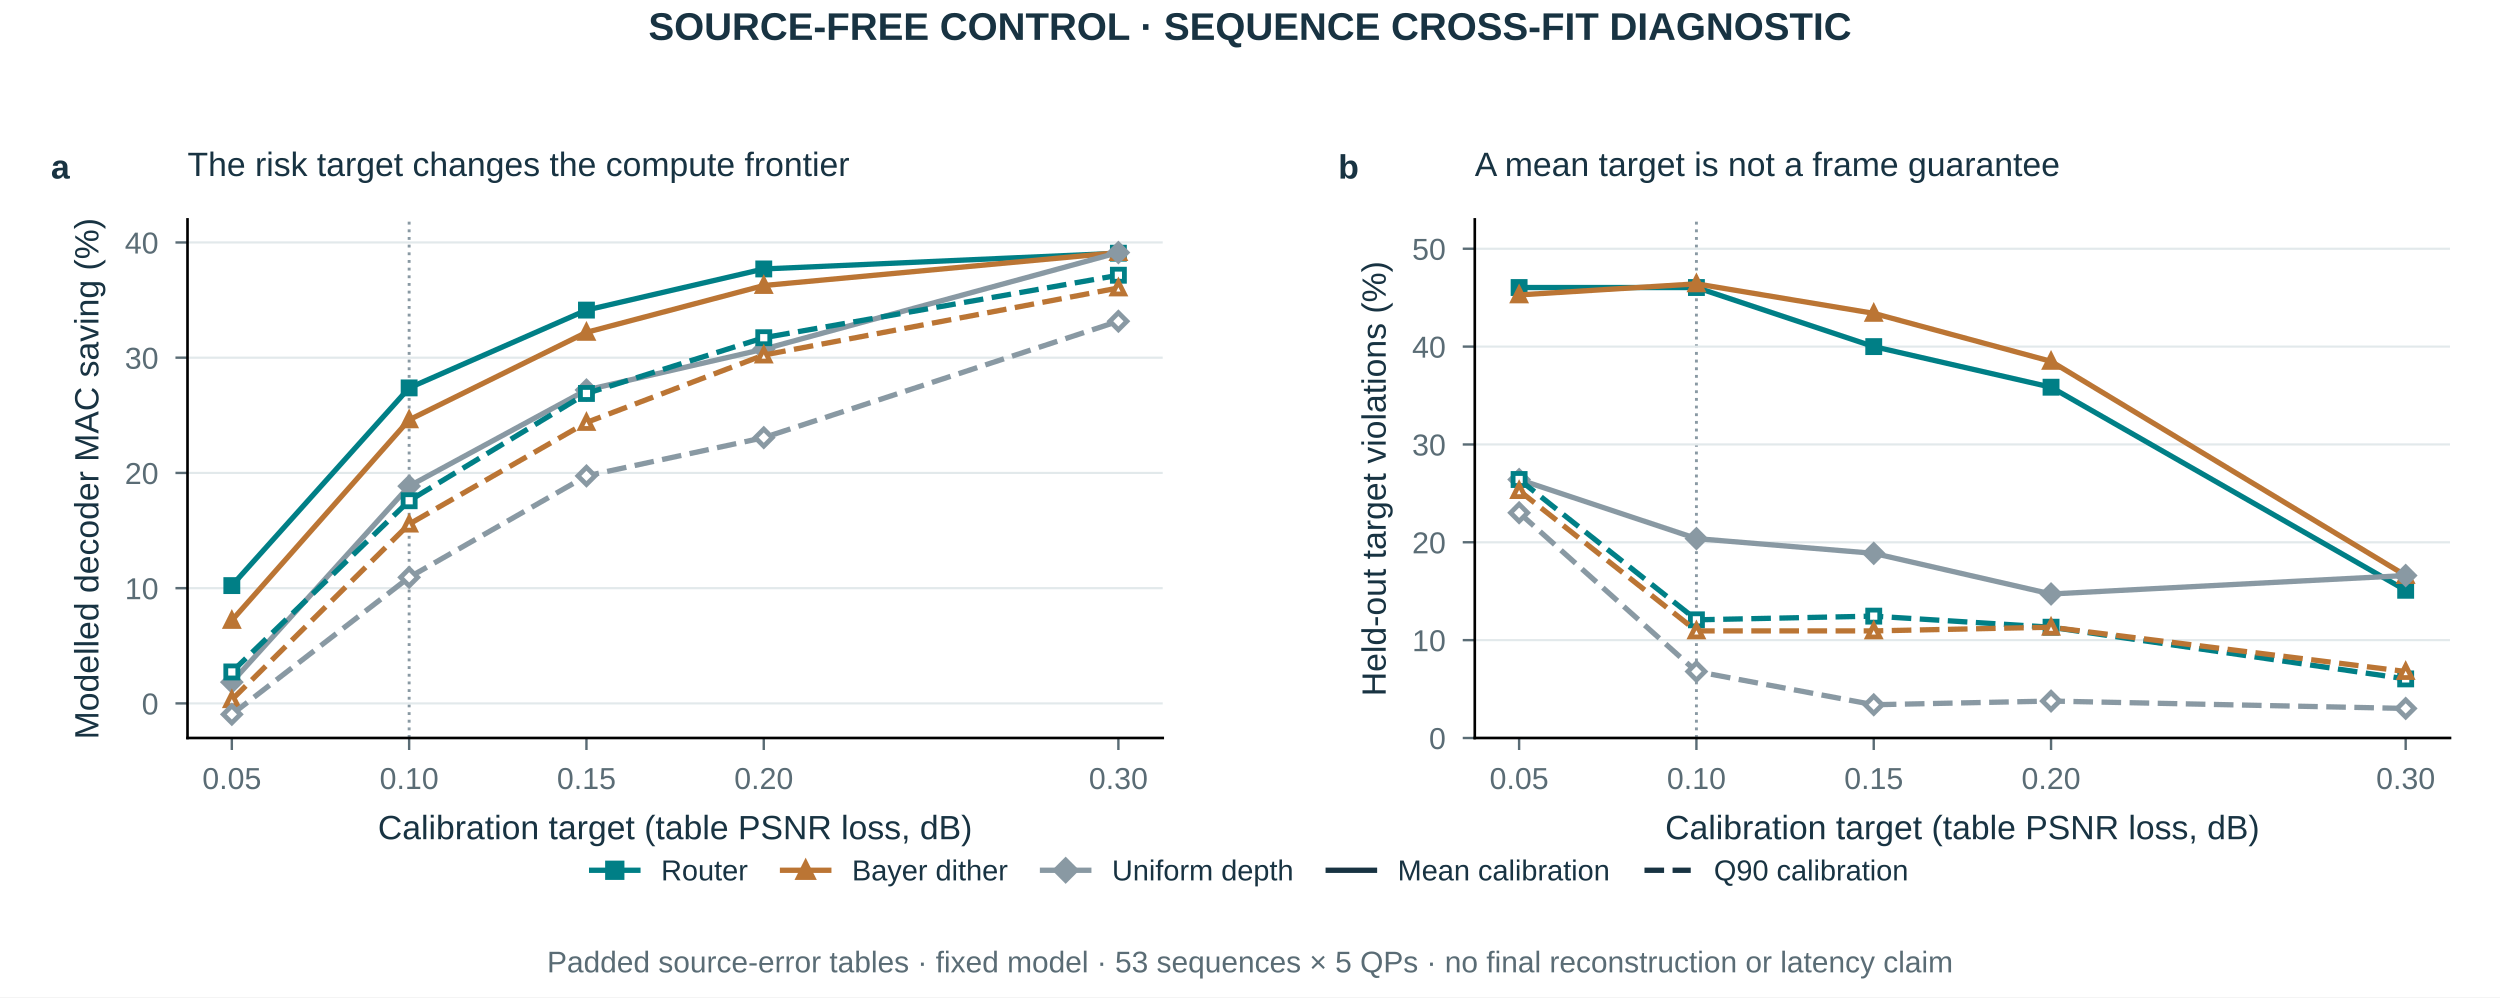
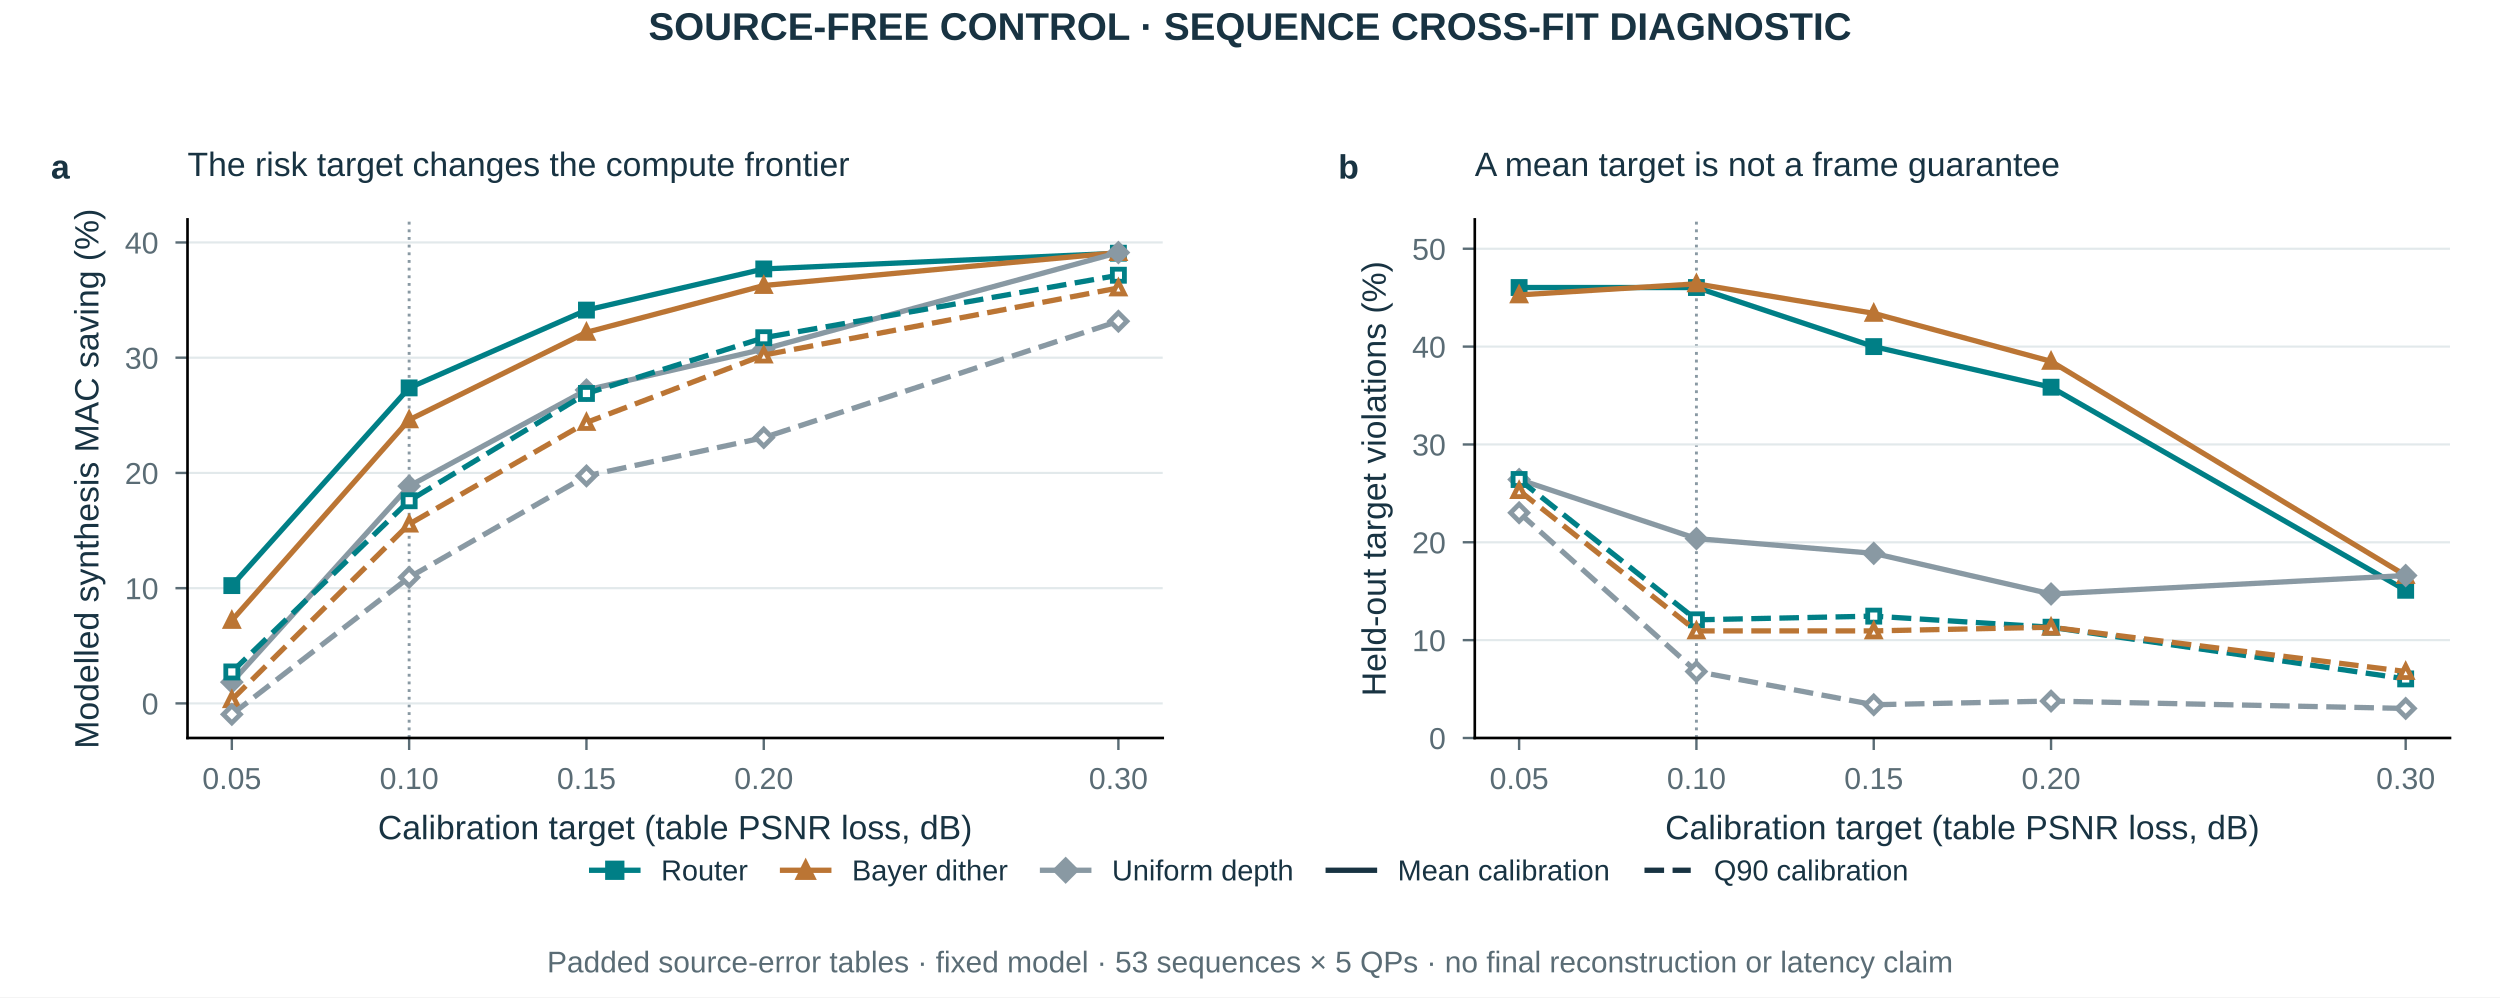
<svg xmlns="http://www.w3.org/2000/svg" xmlns:xlink="http://www.w3.org/1999/xlink" width="518.74pt" height="206.929pt" viewBox="0 0 518.74 206.929" version="1.1">
  <defs>
    <style type="text/css">*{stroke-linejoin: round; stroke-linecap: butt}</style>
  </defs>
  <g id="figure_1">
    <g id="patch_1">
      <path d="M 0 206.929 L 518.74 206.929 L 518.74 0 L 0 0 z " style="fill: #ffffff" />
    </g>
    <g id="axes_1">
      <g id="patch_2">
        <path d="M 38.906 153.128 L 241.259 153.128 L 241.259 45.524 L 38.906 45.524 z " style="fill: #ffffff" />
      </g>
      <g id="line2d_1">
        <path d="M 84.895 153.128 L 84.895 45.524 " clip-path="url(#p8a9a2dfb8d)" style="fill: none; stroke-dasharray: 0.6,0.99; stroke-dashoffset: 0; stroke: #8999a3; stroke-width: 0.6" />
      </g>
      <g id="matplotlib.axis_1">
        <g id="xtick_1">
          <g id="line2d_2">
            <defs>
              <path id="m8a3f5a587e" d="M 0 0 L 0 2.5 " style="stroke: #5a6c75; stroke-width: 0.5" />
            </defs>
            <g>
              <use xlink:href="#m8a3f5a587e" x="48.103" y="153.128" style="fill: #5a6c75; stroke: #5a6c75; stroke-width: 0.5" />
            </g>
          </g>
          <g id="text_1">
            <text style="font-size: 6.3px; font-family: 'Liberation Sans'; text-anchor: middle; fill: #5a6c75" x="48.103" y="163.714" transform="rotate(-0 48.10339 163.7141)">0.05</text>
          </g>
        </g>
        <g id="xtick_2">
          <g id="line2d_3">
            <g>
              <use xlink:href="#m8a3f5a587e" x="84.895" y="153.128" style="fill: #5a6c75; stroke: #5a6c75; stroke-width: 0.5" />
            </g>
          </g>
          <g id="text_2">
            <text style="font-size: 6.3px; font-family: 'Liberation Sans'; text-anchor: middle; fill: #5a6c75" x="84.895" y="163.714" transform="rotate(-0 84.89492 163.7141)">0.10</text>
          </g>
        </g>
        <g id="xtick_3">
          <g id="line2d_4">
            <g>
              <use xlink:href="#m8a3f5a587e" x="121.686" y="153.128" style="fill: #5a6c75; stroke: #5a6c75; stroke-width: 0.5" />
            </g>
          </g>
          <g id="text_3">
            <text style="font-size: 6.3px; font-family: 'Liberation Sans'; text-anchor: middle; fill: #5a6c75" x="121.686" y="163.714" transform="rotate(-0 121.6864 163.7141)">0.15</text>
          </g>
        </g>
        <g id="xtick_4">
          <g id="line2d_5">
            <g>
              <use xlink:href="#m8a3f5a587e" x="158.478" y="153.128" style="fill: #5a6c75; stroke: #5a6c75; stroke-width: 0.5" />
            </g>
          </g>
          <g id="text_4">
            <text style="font-size: 6.3px; font-family: 'Liberation Sans'; text-anchor: middle; fill: #5a6c75" x="158.478" y="163.714" transform="rotate(-0 158.478 163.7141)">0.20</text>
          </g>
        </g>
        <g id="xtick_5">
          <g id="line2d_6">
            <g>
              <use xlink:href="#m8a3f5a587e" x="232.061" y="153.128" style="fill: #5a6c75; stroke: #5a6c75; stroke-width: 0.5" />
            </g>
          </g>
          <g id="text_5">
            <text style="font-size: 6.3px; font-family: 'Liberation Sans'; text-anchor: middle; fill: #5a6c75" x="232.061" y="163.714" transform="rotate(-0 232.061 163.7141)">0.30</text>
          </g>
        </g>
        <g id="text_6">
          <text style="font-size: 7px; font-family: 'Liberation Sans'; text-anchor: middle; fill: #183342" x="140.082" y="174.136" transform="rotate(-0 140.0822 174.1362)">Calibration target (table PSNR loss, dB)</text>
        </g>
      </g>
      <g id="matplotlib.axis_2">
        <g id="ytick_1">
          <g id="line2d_7">
            <path d="M 38.906 145.954 L 241.259 145.954 " clip-path="url(#p8a9a2dfb8d)" style="fill: none; stroke: #e2e9eb; stroke-width: 0.45; stroke-linecap: square" />
          </g>
          <g id="line2d_8">
            <defs>
              <path id="ma001f9b098" d="M 0 0 L -2.5 0 " style="stroke: #5a6c75; stroke-width: 0.5" />
            </defs>
            <g>
              <use xlink:href="#ma001f9b098" x="38.906" y="145.954" style="fill: #5a6c75; stroke: #5a6c75; stroke-width: 0.5" />
            </g>
          </g>
          <g id="text_7">
            <text style="font-size: 6.3px; font-family: 'Liberation Sans'; text-anchor: end; fill: #5a6c75" x="32.906" y="148.247" transform="rotate(-0 32.90551 148.2473)">0</text>
          </g>
        </g>
        <g id="ytick_2">
          <g id="line2d_9">
            <path d="M 38.906 122.042 L 241.259 122.042 " clip-path="url(#p8a9a2dfb8d)" style="fill: none; stroke: #e2e9eb; stroke-width: 0.45; stroke-linecap: square" />
          </g>
          <g id="line2d_10">
            <g>
              <use xlink:href="#ma001f9b098" x="38.906" y="122.042" style="fill: #5a6c75; stroke: #5a6c75; stroke-width: 0.5" />
            </g>
          </g>
          <g id="text_8">
            <text style="font-size: 6.3px; font-family: 'Liberation Sans'; text-anchor: end; fill: #5a6c75" x="32.906" y="124.335" transform="rotate(-0 32.90551 124.3355)">10</text>
          </g>
        </g>
        <g id="ytick_3">
          <g id="line2d_11">
            <path d="M 38.906 98.13 L 241.259 98.13 " clip-path="url(#p8a9a2dfb8d)" style="fill: none; stroke: #e2e9eb; stroke-width: 0.45; stroke-linecap: square" />
          </g>
          <g id="line2d_12">
            <g>
              <use xlink:href="#ma001f9b098" x="38.906" y="98.13" style="fill: #5a6c75; stroke: #5a6c75; stroke-width: 0.5" />
            </g>
          </g>
          <g id="text_9">
            <text style="font-size: 6.3px; font-family: 'Liberation Sans'; text-anchor: end; fill: #5a6c75" x="32.906" y="100.424" transform="rotate(-0 32.90551 100.4237)">20</text>
          </g>
        </g>
        <g id="ytick_4">
          <g id="line2d_13">
            <path d="M 38.906 74.219 L 241.259 74.219 " clip-path="url(#p8a9a2dfb8d)" style="fill: none; stroke: #e2e9eb; stroke-width: 0.45; stroke-linecap: square" />
          </g>
          <g id="line2d_14">
            <g>
              <use xlink:href="#ma001f9b098" x="38.906" y="74.219" style="fill: #5a6c75; stroke: #5a6c75; stroke-width: 0.5" />
            </g>
          </g>
          <g id="text_10">
            <text style="font-size: 6.3px; font-family: 'Liberation Sans'; text-anchor: end; fill: #5a6c75" x="32.906" y="76.512" transform="rotate(-0 32.90551 76.51187)">30</text>
          </g>
        </g>
        <g id="ytick_5">
          <g id="line2d_15">
            <path d="M 38.906 50.307 L 241.259 50.307 " clip-path="url(#p8a9a2dfb8d)" style="fill: none; stroke: #e2e9eb; stroke-width: 0.45; stroke-linecap: square" />
          </g>
          <g id="line2d_16">
            <g>
              <use xlink:href="#ma001f9b098" x="38.906" y="50.307" style="fill: #5a6c75; stroke: #5a6c75; stroke-width: 0.5" />
            </g>
          </g>
          <g id="text_11">
            <text style="font-size: 6.3px; font-family: 'Liberation Sans'; text-anchor: end; fill: #5a6c75" x="32.906" y="52.6" transform="rotate(-0 32.90551 52.60006)">40</text>
          </g>
        </g>
        <g id="text_12">
-           <text style="font-size: 7px; font-family: 'Liberation Sans'; text-anchor: middle; fill: #183342" x="20.426" y="99.326" transform="rotate(-90 20.42559 99.32598)">Modelled decoder MAC saving (%)</text>
+           <text style="font-size: 7px; font-family: 'Liberation Sans'; text-anchor: middle; fill: #183342" x="20.426" y="99.326" transform="rotate(-90 20.42559 99.32598)">Modelled synthesis MAC saving (%)</text>
        </g>
      </g>
      <g id="line2d_17">
        <path d="M 48.103 121.509 L 84.895 80.487 L 121.686 64.343 L 158.478 55.804 L 232.061 52.538 " clip-path="url(#p8a9a2dfb8d)" style="fill: none; stroke: #007f86; stroke-width: 1.1; stroke-linecap: square" />
        <defs>
          <path id="m27eb155c97" d="M -1.25 1.25 L 1.25 1.25 L 1.25 -1.25 L -1.25 -1.25 z " style="stroke: #007f86; stroke-linejoin: miter" />
        </defs>
        <g clip-path="url(#p8a9a2dfb8d)">
          <use xlink:href="#m27eb155c97" x="48.103" y="121.509" style="fill: #007f86; stroke: #007f86; stroke-linejoin: miter" />
          <use xlink:href="#m27eb155c97" x="84.895" y="80.487" style="fill: #007f86; stroke: #007f86; stroke-linejoin: miter" />
          <use xlink:href="#m27eb155c97" x="121.686" y="64.343" style="fill: #007f86; stroke: #007f86; stroke-linejoin: miter" />
          <use xlink:href="#m27eb155c97" x="158.478" y="55.804" style="fill: #007f86; stroke: #007f86; stroke-linejoin: miter" />
          <use xlink:href="#m27eb155c97" x="232.061" y="52.538" style="fill: #007f86; stroke: #007f86; stroke-linejoin: miter" />
        </g>
      </g>
      <g id="line2d_18">
        <path d="M 48.103 128.738 L 84.895 87.112 L 121.686 68.958 L 158.478 59.243 L 232.061 52.4 " clip-path="url(#p8a9a2dfb8d)" style="fill: none; stroke: #bb7534; stroke-width: 1.1; stroke-linecap: square" />
        <defs>
          <path id="m517e0a03a2" d="M 0 -1.25 L -1.25 1.25 L 1.25 1.25 z " style="stroke: #bb7534; stroke-linejoin: miter" />
        </defs>
        <g clip-path="url(#p8a9a2dfb8d)">
          <use xlink:href="#m517e0a03a2" x="48.103" y="128.738" style="fill: #bb7534; stroke: #bb7534; stroke-linejoin: miter" />
          <use xlink:href="#m517e0a03a2" x="84.895" y="87.112" style="fill: #bb7534; stroke: #bb7534; stroke-linejoin: miter" />
          <use xlink:href="#m517e0a03a2" x="121.686" y="68.958" style="fill: #bb7534; stroke: #bb7534; stroke-linejoin: miter" />
          <use xlink:href="#m517e0a03a2" x="158.478" y="59.243" style="fill: #bb7534; stroke: #bb7534; stroke-linejoin: miter" />
          <use xlink:href="#m517e0a03a2" x="232.061" y="52.4" style="fill: #bb7534; stroke: #bb7534; stroke-linejoin: miter" />
        </g>
      </g>
      <g id="line2d_19">
        <path d="M 48.103 141.543 L 84.895 100.869 L 121.686 80.916 L 158.478 72.442 L 232.061 52.4 " clip-path="url(#p8a9a2dfb8d)" style="fill: none; stroke: #8999a3; stroke-width: 1.1; stroke-linecap: square" />
        <defs>
          <path id="m09c59e18c4" d="M -0 1.768 L 1.768 0 L 0 -1.768 L -1.768 -0 z " style="stroke: #8999a3; stroke-linejoin: miter" />
        </defs>
        <g clip-path="url(#p8a9a2dfb8d)">
          <use xlink:href="#m09c59e18c4" x="48.103" y="141.543" style="fill: #8999a3; stroke: #8999a3; stroke-linejoin: miter" />
          <use xlink:href="#m09c59e18c4" x="84.895" y="100.869" style="fill: #8999a3; stroke: #8999a3; stroke-linejoin: miter" />
          <use xlink:href="#m09c59e18c4" x="121.686" y="80.916" style="fill: #8999a3; stroke: #8999a3; stroke-linejoin: miter" />
          <use xlink:href="#m09c59e18c4" x="158.478" y="72.442" style="fill: #8999a3; stroke: #8999a3; stroke-linejoin: miter" />
          <use xlink:href="#m09c59e18c4" x="232.061" y="52.4" style="fill: #8999a3; stroke: #8999a3; stroke-linejoin: miter" />
        </g>
      </g>
      <g id="line2d_20">
        <path d="M 48.103 139.426 L 84.895 103.903 L 121.686 81.644 L 158.478 70.075 L 232.061 57.109 " clip-path="url(#p8a9a2dfb8d)" style="fill: none; stroke-dasharray: 4.07,1.76; stroke-dashoffset: 0; stroke: #007f86; stroke-width: 1.1" />
        <defs>
          <path id="m42c005cf46" d="M -1.25 1.25 L 1.25 1.25 L 1.25 -1.25 L -1.25 -1.25 z " style="stroke: #007f86; stroke-linejoin: miter" />
        </defs>
        <g clip-path="url(#p8a9a2dfb8d)">
          <use xlink:href="#m42c005cf46" x="48.103" y="139.426" style="fill: #ffffff; stroke: #007f86; stroke-linejoin: miter" />
          <use xlink:href="#m42c005cf46" x="84.895" y="103.903" style="fill: #ffffff; stroke: #007f86; stroke-linejoin: miter" />
          <use xlink:href="#m42c005cf46" x="121.686" y="81.644" style="fill: #ffffff; stroke: #007f86; stroke-linejoin: miter" />
          <use xlink:href="#m42c005cf46" x="158.478" y="70.075" style="fill: #ffffff; stroke: #007f86; stroke-linejoin: miter" />
          <use xlink:href="#m42c005cf46" x="232.061" y="57.109" style="fill: #ffffff; stroke: #007f86; stroke-linejoin: miter" />
        </g>
      </g>
      <g id="line2d_21">
        <path d="M 48.103 145.189 L 84.895 108.751 L 121.686 87.658 L 158.478 73.668 L 232.061 59.749 " clip-path="url(#p8a9a2dfb8d)" style="fill: none; stroke-dasharray: 4.07,1.76; stroke-dashoffset: 0; stroke: #bb7534; stroke-width: 1.1" />
        <defs>
          <path id="m35b641b41f" d="M 0 -1.25 L -1.25 1.25 L 1.25 1.25 z " style="stroke: #bb7534; stroke-linejoin: miter" />
        </defs>
        <g clip-path="url(#p8a9a2dfb8d)">
          <use xlink:href="#m35b641b41f" x="48.103" y="145.189" style="fill: #ffffff; stroke: #bb7534; stroke-linejoin: miter" />
          <use xlink:href="#m35b641b41f" x="84.895" y="108.751" style="fill: #ffffff; stroke: #bb7534; stroke-linejoin: miter" />
          <use xlink:href="#m35b641b41f" x="121.686" y="87.658" style="fill: #ffffff; stroke: #bb7534; stroke-linejoin: miter" />
          <use xlink:href="#m35b641b41f" x="158.478" y="73.668" style="fill: #ffffff; stroke: #bb7534; stroke-linejoin: miter" />
          <use xlink:href="#m35b641b41f" x="232.061" y="59.749" style="fill: #ffffff; stroke: #bb7534; stroke-linejoin: miter" />
        </g>
      </g>
      <g id="line2d_22">
        <path d="M 48.103 148.227 L 84.895 119.795 L 121.686 98.748 L 158.478 90.806 L 232.061 66.658 " clip-path="url(#p8a9a2dfb8d)" style="fill: none; stroke-dasharray: 4.07,1.76; stroke-dashoffset: 0; stroke: #8999a3; stroke-width: 1.1" />
        <defs>
          <path id="m37907cad32" d="M -0 1.768 L 1.768 0 L 0 -1.768 L -1.768 -0 z " style="stroke: #8999a3; stroke-linejoin: miter" />
        </defs>
        <g clip-path="url(#p8a9a2dfb8d)">
          <use xlink:href="#m37907cad32" x="48.103" y="148.227" style="fill: #ffffff; stroke: #8999a3; stroke-linejoin: miter" />
          <use xlink:href="#m37907cad32" x="84.895" y="119.795" style="fill: #ffffff; stroke: #8999a3; stroke-linejoin: miter" />
          <use xlink:href="#m37907cad32" x="121.686" y="98.748" style="fill: #ffffff; stroke: #8999a3; stroke-linejoin: miter" />
          <use xlink:href="#m37907cad32" x="158.478" y="90.806" style="fill: #ffffff; stroke: #8999a3; stroke-linejoin: miter" />
          <use xlink:href="#m37907cad32" x="232.061" y="66.658" style="fill: #ffffff; stroke: #8999a3; stroke-linejoin: miter" />
        </g>
      </g>
      <g id="patch_3">
        <path d="M 38.906 153.128 L 38.906 45.524 " style="fill: none; stroke: #000000; stroke-width: 0.55; stroke-linejoin: miter; stroke-linecap: square" />
      </g>
      <g id="patch_4">
        <path d="M 38.906 153.128 L 241.259 153.128 " style="fill: none; stroke: #000000; stroke-width: 0.55; stroke-linejoin: miter; stroke-linecap: square" />
      </g>
      <g id="text_13">
        <text style="font-weight: 700; font-size: 7px; font-family: 'Liberation Sans'; text-anchor: start; fill: #183342" x="10.576" y="37.057" transform="rotate(-0 10.57604 37.05706)">a</text>
      </g>
      <g id="text_14">
        <text style="font-size: 7px; font-family: 'Liberation Sans'; text-anchor: start; fill: #183342" x="38.906" y="36.524" transform="rotate(-0 38.90551 36.52441)">The risk target changes the compute frontier</text>
      </g>
    </g>
    <g id="axes_2">
      <g id="patch_5">
        <path d="M 306.012 153.128 L 508.365 153.128 L 508.365 45.524 L 306.012 45.524 z " style="fill: #ffffff" />
      </g>
      <g id="line2d_23">
        <path d="M 352.001 153.128 L 352.001 45.524 " clip-path="url(#p77970d0885)" style="fill: none; stroke-dasharray: 0.6,0.99; stroke-dashoffset: 0; stroke: #8999a3; stroke-width: 0.6" />
      </g>
      <g id="matplotlib.axis_3">
        <g id="xtick_6">
          <g id="line2d_24">
            <g>
              <use xlink:href="#m8a3f5a587e" x="315.21" y="153.128" style="fill: #5a6c75; stroke: #5a6c75; stroke-width: 0.5" />
            </g>
          </g>
          <g id="text_15">
            <text style="font-size: 6.3px; font-family: 'Liberation Sans'; text-anchor: middle; fill: #5a6c75" x="315.21" y="163.714" transform="rotate(-0 315.2099 163.7141)">0.05</text>
          </g>
        </g>
        <g id="xtick_7">
          <g id="line2d_25">
            <g>
              <use xlink:href="#m8a3f5a587e" x="352.001" y="153.128" style="fill: #5a6c75; stroke: #5a6c75; stroke-width: 0.5" />
            </g>
          </g>
          <g id="text_16">
            <text style="font-size: 6.3px; font-family: 'Liberation Sans'; text-anchor: middle; fill: #5a6c75" x="352.001" y="163.714" transform="rotate(-0 352.0014 163.7141)">0.10</text>
          </g>
        </g>
        <g id="xtick_8">
          <g id="line2d_26">
            <g>
              <use xlink:href="#m8a3f5a587e" x="388.793" y="153.128" style="fill: #5a6c75; stroke: #5a6c75; stroke-width: 0.5" />
            </g>
          </g>
          <g id="text_17">
            <text style="font-size: 6.3px; font-family: 'Liberation Sans'; text-anchor: middle; fill: #5a6c75" x="388.793" y="163.714" transform="rotate(-0 388.7929 163.7141)">0.15</text>
          </g>
        </g>
        <g id="xtick_9">
          <g id="line2d_27">
            <g>
              <use xlink:href="#m8a3f5a587e" x="425.584" y="153.128" style="fill: #5a6c75; stroke: #5a6c75; stroke-width: 0.5" />
            </g>
          </g>
          <g id="text_18">
            <text style="font-size: 6.3px; font-family: 'Liberation Sans'; text-anchor: middle; fill: #5a6c75" x="425.584" y="163.714" transform="rotate(-0 425.5844 163.7141)">0.20</text>
          </g>
        </g>
        <g id="xtick_10">
          <g id="line2d_28">
            <g>
              <use xlink:href="#m8a3f5a587e" x="499.167" y="153.128" style="fill: #5a6c75; stroke: #5a6c75; stroke-width: 0.5" />
            </g>
          </g>
          <g id="text_19">
            <text style="font-size: 6.3px; font-family: 'Liberation Sans'; text-anchor: middle; fill: #5a6c75" x="499.167" y="163.714" transform="rotate(-0 499.1675 163.7141)">0.30</text>
          </g>
        </g>
        <g id="text_20">
          <text style="font-size: 7px; font-family: 'Liberation Sans'; text-anchor: middle; fill: #183342" x="407.189" y="174.136" transform="rotate(-0 407.1887 174.1362)">Calibration target (table PSNR loss, dB)</text>
        </g>
      </g>
      <g id="matplotlib.axis_4">
        <g id="ytick_6">
          <g id="line2d_29">
            <path d="M 306.012 153.128 L 508.365 153.128 " clip-path="url(#p77970d0885)" style="fill: none; stroke: #e2e9eb; stroke-width: 0.45; stroke-linecap: square" />
          </g>
          <g id="line2d_30">
            <g>
              <use xlink:href="#ma001f9b098" x="306.012" y="153.128" style="fill: #5a6c75; stroke: #5a6c75; stroke-width: 0.5" />
            </g>
          </g>
          <g id="text_21">
            <text style="font-size: 6.3px; font-family: 'Liberation Sans'; text-anchor: end; fill: #5a6c75" x="300.012" y="155.421" transform="rotate(-0 300.012 155.4208)">0</text>
          </g>
        </g>
        <g id="ytick_7">
          <g id="line2d_31">
            <path d="M 306.012 132.825 L 508.365 132.825 " clip-path="url(#p77970d0885)" style="fill: none; stroke: #e2e9eb; stroke-width: 0.45; stroke-linecap: square" />
          </g>
          <g id="line2d_32">
            <g>
              <use xlink:href="#ma001f9b098" x="306.012" y="132.825" style="fill: #5a6c75; stroke: #5a6c75; stroke-width: 0.5" />
            </g>
          </g>
          <g id="text_22">
            <text style="font-size: 6.3px; font-family: 'Liberation Sans'; text-anchor: end; fill: #5a6c75" x="300.012" y="135.118" transform="rotate(-0 300.012 135.1184)">10</text>
          </g>
        </g>
        <g id="ytick_8">
          <g id="line2d_33">
            <path d="M 306.012 112.523 L 508.365 112.523 " clip-path="url(#p77970d0885)" style="fill: none; stroke: #e2e9eb; stroke-width: 0.45; stroke-linecap: square" />
          </g>
          <g id="line2d_34">
            <g>
              <use xlink:href="#ma001f9b098" x="306.012" y="112.523" style="fill: #5a6c75; stroke: #5a6c75; stroke-width: 0.5" />
            </g>
          </g>
          <g id="text_23">
            <text style="font-size: 6.3px; font-family: 'Liberation Sans'; text-anchor: end; fill: #5a6c75" x="300.012" y="114.816" transform="rotate(-0 300.012 114.8159)">20</text>
          </g>
        </g>
        <g id="ytick_9">
          <g id="line2d_35">
            <path d="M 306.012 92.22 L 508.365 92.22 " clip-path="url(#p77970d0885)" style="fill: none; stroke: #e2e9eb; stroke-width: 0.45; stroke-linecap: square" />
          </g>
          <g id="line2d_36">
            <g>
              <use xlink:href="#ma001f9b098" x="306.012" y="92.22" style="fill: #5a6c75; stroke: #5a6c75; stroke-width: 0.5" />
            </g>
          </g>
          <g id="text_24">
            <text style="font-size: 6.3px; font-family: 'Liberation Sans'; text-anchor: end; fill: #5a6c75" x="300.012" y="94.513" transform="rotate(-0 300.012 94.5134)">30</text>
          </g>
        </g>
        <g id="ytick_10">
          <g id="line2d_37">
            <path d="M 306.012 71.918 L 508.365 71.918 " clip-path="url(#p77970d0885)" style="fill: none; stroke: #e2e9eb; stroke-width: 0.45; stroke-linecap: square" />
          </g>
          <g id="line2d_38">
            <g>
              <use xlink:href="#ma001f9b098" x="306.012" y="71.918" style="fill: #5a6c75; stroke: #5a6c75; stroke-width: 0.5" />
            </g>
          </g>
          <g id="text_25">
            <text style="font-size: 6.3px; font-family: 'Liberation Sans'; text-anchor: end; fill: #5a6c75" x="300.012" y="74.211" transform="rotate(-0 300.012 74.21092)">40</text>
          </g>
        </g>
        <g id="ytick_11">
          <g id="line2d_39">
            <path d="M 306.012 51.615 L 508.365 51.615 " clip-path="url(#p77970d0885)" style="fill: none; stroke: #e2e9eb; stroke-width: 0.45; stroke-linecap: square" />
          </g>
          <g id="line2d_40">
            <g>
              <use xlink:href="#ma001f9b098" x="306.012" y="51.615" style="fill: #5a6c75; stroke: #5a6c75; stroke-width: 0.5" />
            </g>
          </g>
          <g id="text_26">
            <text style="font-size: 6.3px; font-family: 'Liberation Sans'; text-anchor: end; fill: #5a6c75" x="300.012" y="53.908" transform="rotate(-0 300.012 53.90844)">50</text>
          </g>
        </g>
        <g id="text_27">
          <text style="font-size: 7px; font-family: 'Liberation Sans'; text-anchor: middle; fill: #183342" x="287.532" y="99.326" transform="rotate(-90 287.532 99.32598)">Held-out target violations (%)</text>
        </g>
      </g>
      <g id="line2d_41">
        <path d="M 315.21 59.66 L 352.001 59.66 L 388.793 71.918 L 425.584 80.345 L 499.167 122.482 " clip-path="url(#p77970d0885)" style="fill: none; stroke: #007f86; stroke-width: 1.1; stroke-linecap: square" />
        <g clip-path="url(#p77970d0885)">
          <use xlink:href="#m27eb155c97" x="315.21" y="59.66" style="fill: #007f86; stroke: #007f86; stroke-linejoin: miter" />
          <use xlink:href="#m27eb155c97" x="352.001" y="59.66" style="fill: #007f86; stroke: #007f86; stroke-linejoin: miter" />
          <use xlink:href="#m27eb155c97" x="388.793" y="71.918" style="fill: #007f86; stroke: #007f86; stroke-linejoin: miter" />
          <use xlink:href="#m27eb155c97" x="425.584" y="80.345" style="fill: #007f86; stroke: #007f86; stroke-linejoin: miter" />
          <use xlink:href="#m27eb155c97" x="499.167" y="122.482" style="fill: #007f86; stroke: #007f86; stroke-linejoin: miter" />
        </g>
      </g>
      <g id="line2d_42">
        <path d="M 315.21 61.192 L 352.001 58.893 L 388.793 65.022 L 425.584 74.982 L 499.167 119.418 " clip-path="url(#p77970d0885)" style="fill: none; stroke: #bb7534; stroke-width: 1.1; stroke-linecap: square" />
        <g clip-path="url(#p77970d0885)">
          <use xlink:href="#m517e0a03a2" x="315.21" y="61.192" style="fill: #bb7534; stroke: #bb7534; stroke-linejoin: miter" />
          <use xlink:href="#m517e0a03a2" x="352.001" y="58.893" style="fill: #bb7534; stroke: #bb7534; stroke-linejoin: miter" />
          <use xlink:href="#m517e0a03a2" x="388.793" y="65.022" style="fill: #bb7534; stroke: #bb7534; stroke-linejoin: miter" />
          <use xlink:href="#m517e0a03a2" x="425.584" y="74.982" style="fill: #bb7534; stroke: #bb7534; stroke-linejoin: miter" />
          <use xlink:href="#m517e0a03a2" x="499.167" y="119.418" style="fill: #bb7534; stroke: #bb7534; stroke-linejoin: miter" />
        </g>
      </g>
      <g id="line2d_43">
        <path d="M 315.21 99.498 L 352.001 111.756 L 388.793 114.821 L 425.584 123.248 L 499.167 119.418 " clip-path="url(#p77970d0885)" style="fill: none; stroke: #8999a3; stroke-width: 1.1; stroke-linecap: square" />
        <g clip-path="url(#p77970d0885)">
          <use xlink:href="#m09c59e18c4" x="315.21" y="99.498" style="fill: #8999a3; stroke: #8999a3; stroke-linejoin: miter" />
          <use xlink:href="#m09c59e18c4" x="352.001" y="111.756" style="fill: #8999a3; stroke: #8999a3; stroke-linejoin: miter" />
          <use xlink:href="#m09c59e18c4" x="388.793" y="114.821" style="fill: #8999a3; stroke: #8999a3; stroke-linejoin: miter" />
          <use xlink:href="#m09c59e18c4" x="425.584" y="123.248" style="fill: #8999a3; stroke: #8999a3; stroke-linejoin: miter" />
          <use xlink:href="#m09c59e18c4" x="499.167" y="119.418" style="fill: #8999a3; stroke: #8999a3; stroke-linejoin: miter" />
        </g>
      </g>
      <g id="line2d_44">
        <path d="M 315.21 99.498 L 352.001 128.611 L 388.793 127.845 L 425.584 130.144 L 499.167 140.869 " clip-path="url(#p77970d0885)" style="fill: none; stroke-dasharray: 4.07,1.76; stroke-dashoffset: 0; stroke: #007f86; stroke-width: 1.1" />
        <g clip-path="url(#p77970d0885)">
          <use xlink:href="#m42c005cf46" x="315.21" y="99.498" style="fill: #ffffff; stroke: #007f86; stroke-linejoin: miter" />
          <use xlink:href="#m42c005cf46" x="352.001" y="128.611" style="fill: #ffffff; stroke: #007f86; stroke-linejoin: miter" />
          <use xlink:href="#m42c005cf46" x="388.793" y="127.845" style="fill: #ffffff; stroke: #007f86; stroke-linejoin: miter" />
          <use xlink:href="#m42c005cf46" x="425.584" y="130.144" style="fill: #ffffff; stroke: #007f86; stroke-linejoin: miter" />
          <use xlink:href="#m42c005cf46" x="499.167" y="140.869" style="fill: #ffffff; stroke: #007f86; stroke-linejoin: miter" />
        </g>
      </g>
      <g id="line2d_45">
        <path d="M 315.21 101.797 L 352.001 130.91 L 388.793 130.91 L 425.584 130.144 L 499.167 139.337 " clip-path="url(#p77970d0885)" style="fill: none; stroke-dasharray: 4.07,1.76; stroke-dashoffset: 0; stroke: #bb7534; stroke-width: 1.1" />
        <g clip-path="url(#p77970d0885)">
          <use xlink:href="#m35b641b41f" x="315.21" y="101.797" style="fill: #ffffff; stroke: #bb7534; stroke-linejoin: miter" />
          <use xlink:href="#m35b641b41f" x="352.001" y="130.91" style="fill: #ffffff; stroke: #bb7534; stroke-linejoin: miter" />
          <use xlink:href="#m35b641b41f" x="388.793" y="130.91" style="fill: #ffffff; stroke: #bb7534; stroke-linejoin: miter" />
          <use xlink:href="#m35b641b41f" x="425.584" y="130.144" style="fill: #ffffff; stroke: #bb7534; stroke-linejoin: miter" />
          <use xlink:href="#m35b641b41f" x="499.167" y="139.337" style="fill: #ffffff; stroke: #bb7534; stroke-linejoin: miter" />
        </g>
      </g>
      <g id="line2d_46">
        <path d="M 315.21 106.394 L 352.001 139.337 L 388.793 146.232 L 425.584 145.466 L 499.167 146.999 " clip-path="url(#p77970d0885)" style="fill: none; stroke-dasharray: 4.07,1.76; stroke-dashoffset: 0; stroke: #8999a3; stroke-width: 1.1" />
        <g clip-path="url(#p77970d0885)">
          <use xlink:href="#m37907cad32" x="315.21" y="106.394" style="fill: #ffffff; stroke: #8999a3; stroke-linejoin: miter" />
          <use xlink:href="#m37907cad32" x="352.001" y="139.337" style="fill: #ffffff; stroke: #8999a3; stroke-linejoin: miter" />
          <use xlink:href="#m37907cad32" x="388.793" y="146.232" style="fill: #ffffff; stroke: #8999a3; stroke-linejoin: miter" />
          <use xlink:href="#m37907cad32" x="425.584" y="145.466" style="fill: #ffffff; stroke: #8999a3; stroke-linejoin: miter" />
          <use xlink:href="#m37907cad32" x="499.167" y="146.999" style="fill: #ffffff; stroke: #8999a3; stroke-linejoin: miter" />
        </g>
      </g>
      <g id="patch_6">
        <path d="M 306.012 153.128 L 306.012 45.524 " style="fill: none; stroke: #000000; stroke-width: 0.55; stroke-linejoin: miter; stroke-linecap: square" />
      </g>
      <g id="patch_7">
        <path d="M 306.012 153.128 L 508.365 153.128 " style="fill: none; stroke: #000000; stroke-width: 0.55; stroke-linejoin: miter; stroke-linecap: square" />
      </g>
      <g id="text_28">
        <text style="font-weight: 700; font-size: 7px; font-family: 'Liberation Sans'; text-anchor: start; fill: #183342" x="277.683" y="37.057" transform="rotate(-0 277.6825 37.05706)">b</text>
      </g>
      <g id="text_29">
        <text style="font-size: 7px; font-family: 'Liberation Sans'; text-anchor: start; fill: #183342" x="306.012" y="36.524" transform="rotate(-0 306.012 36.52441)">A mean target is not a frame guarantee</text>
      </g>
    </g>
    <g id="text_30">
      <text style="font-weight: 700; font-size: 8px; font-family: 'Liberation Sans'; text-anchor: middle; fill: #183342" x="259.37" y="8.277" transform="rotate(-0 259.3701 8.277165)">SOURCE-FREE CONTROL · SEQUENCE CROSS-FIT DIAGNOSTIC</text>
    </g>
    <g id="text_31">
      <text style="font-size: 6.2px; font-family: 'Liberation Sans'; text-anchor: middle; fill: #5a6c75" x="259.37" y="201.756" transform="rotate(-0 259.3701 201.7559)">Padded source-error tables · fixed model · 53 sequences × 5 QPs · no final reconstruction or latency claim</text>
    </g>
    <g id="legend_1">
      <g id="line2d_47">
        <path d="M 122.764 180.577 L 127.564 180.577 L 132.364 180.577 " style="fill: none; stroke: #007f86; stroke-width: 1.1; stroke-linecap: square" />
        <defs>
          <path id="m2ad78712fb" d="M -1.5 1.5 L 1.5 1.5 L 1.5 -1.5 L -1.5 -1.5 z " style="stroke: #007f86; stroke-linejoin: miter" />
        </defs>
        <g>
          <use xlink:href="#m2ad78712fb" x="127.564" y="180.577" style="fill: #007f86; stroke: #007f86; stroke-linejoin: miter" />
        </g>
      </g>
      <g id="text_32">
        <text style="font-size: 6px; font-family: 'Liberation Sans'; text-anchor: start; fill: #183342" x="137.164" y="182.677" transform="rotate(-0 137.1641 182.6775)">Router</text>
      </g>
      <g id="line2d_48">
        <path d="M 162.372 180.577 L 167.172 180.577 L 171.972 180.577 " style="fill: none; stroke: #bb7534; stroke-width: 1.1; stroke-linecap: square" />
        <defs>
          <path id="m93d0019313" d="M 0 -1.5 L -1.5 1.5 L 1.5 1.5 z " style="stroke: #bb7534; stroke-linejoin: miter" />
        </defs>
        <g>
          <use xlink:href="#m93d0019313" x="167.172" y="180.577" style="fill: #bb7534; stroke: #bb7534; stroke-linejoin: miter" />
        </g>
      </g>
      <g id="text_33">
        <text style="font-size: 6px; font-family: 'Liberation Sans'; text-anchor: start; fill: #183342" x="176.772" y="182.677" transform="rotate(-0 176.7716 182.6775)">Bayer dither</text>
      </g>
      <g id="line2d_49">
        <path d="M 216.319 180.577 L 221.119 180.577 L 225.919 180.577 " style="fill: none; stroke: #8999a3; stroke-width: 1.1; stroke-linecap: square" />
        <defs>
          <path id="me7517c64bd" d="M -0 2.121 L 2.121 0 L 0 -2.121 L -2.121 -0 z " style="stroke: #8999a3; stroke-linejoin: miter" />
        </defs>
        <g>
          <use xlink:href="#me7517c64bd" x="221.119" y="180.577" style="fill: #8999a3; stroke: #8999a3; stroke-linejoin: miter" />
        </g>
      </g>
      <g id="text_34">
        <text style="font-size: 6px; font-family: 'Liberation Sans'; text-anchor: start; fill: #183342" x="230.719" y="182.677" transform="rotate(-0 230.7191 182.6775)">Uniform depth</text>
      </g>
      <g id="line2d_50">
        <path d="M 275.601 180.577 L 280.401 180.577 L 285.201 180.577 " style="fill: none; stroke: #183342; stroke-width: 1.1; stroke-linecap: square" />
      </g>
      <g id="text_35">
        <text style="font-size: 6px; font-family: 'Liberation Sans'; text-anchor: start; fill: #183342" x="290.001" y="182.677" transform="rotate(-0 290.001 182.6775)">Mean calibration</text>
      </g>
      <g id="line2d_51">
        <path d="M 341.222 180.577 L 346.022 180.577 L 350.822 180.577 " style="fill: none; stroke-dasharray: 4.07,1.76; stroke-dashoffset: 0; stroke: #183342; stroke-width: 1.1" />
      </g>
      <g id="text_36">
        <text style="font-size: 6px; font-family: 'Liberation Sans'; text-anchor: start; fill: #183342" x="355.622" y="182.677" transform="rotate(-0 355.6223 182.6775)">Q90 calibration</text>
      </g>
    </g>
  </g>
  <defs>
    <clipPath id="p8a9a2dfb8d">
      <rect x="38.906" y="45.524" width="202.353" height="107.603" />
    </clipPath>
    <clipPath id="p77970d0885">
      <rect x="306.012" y="45.524" width="202.353" height="107.603" />
    </clipPath>
  </defs>
</svg>
